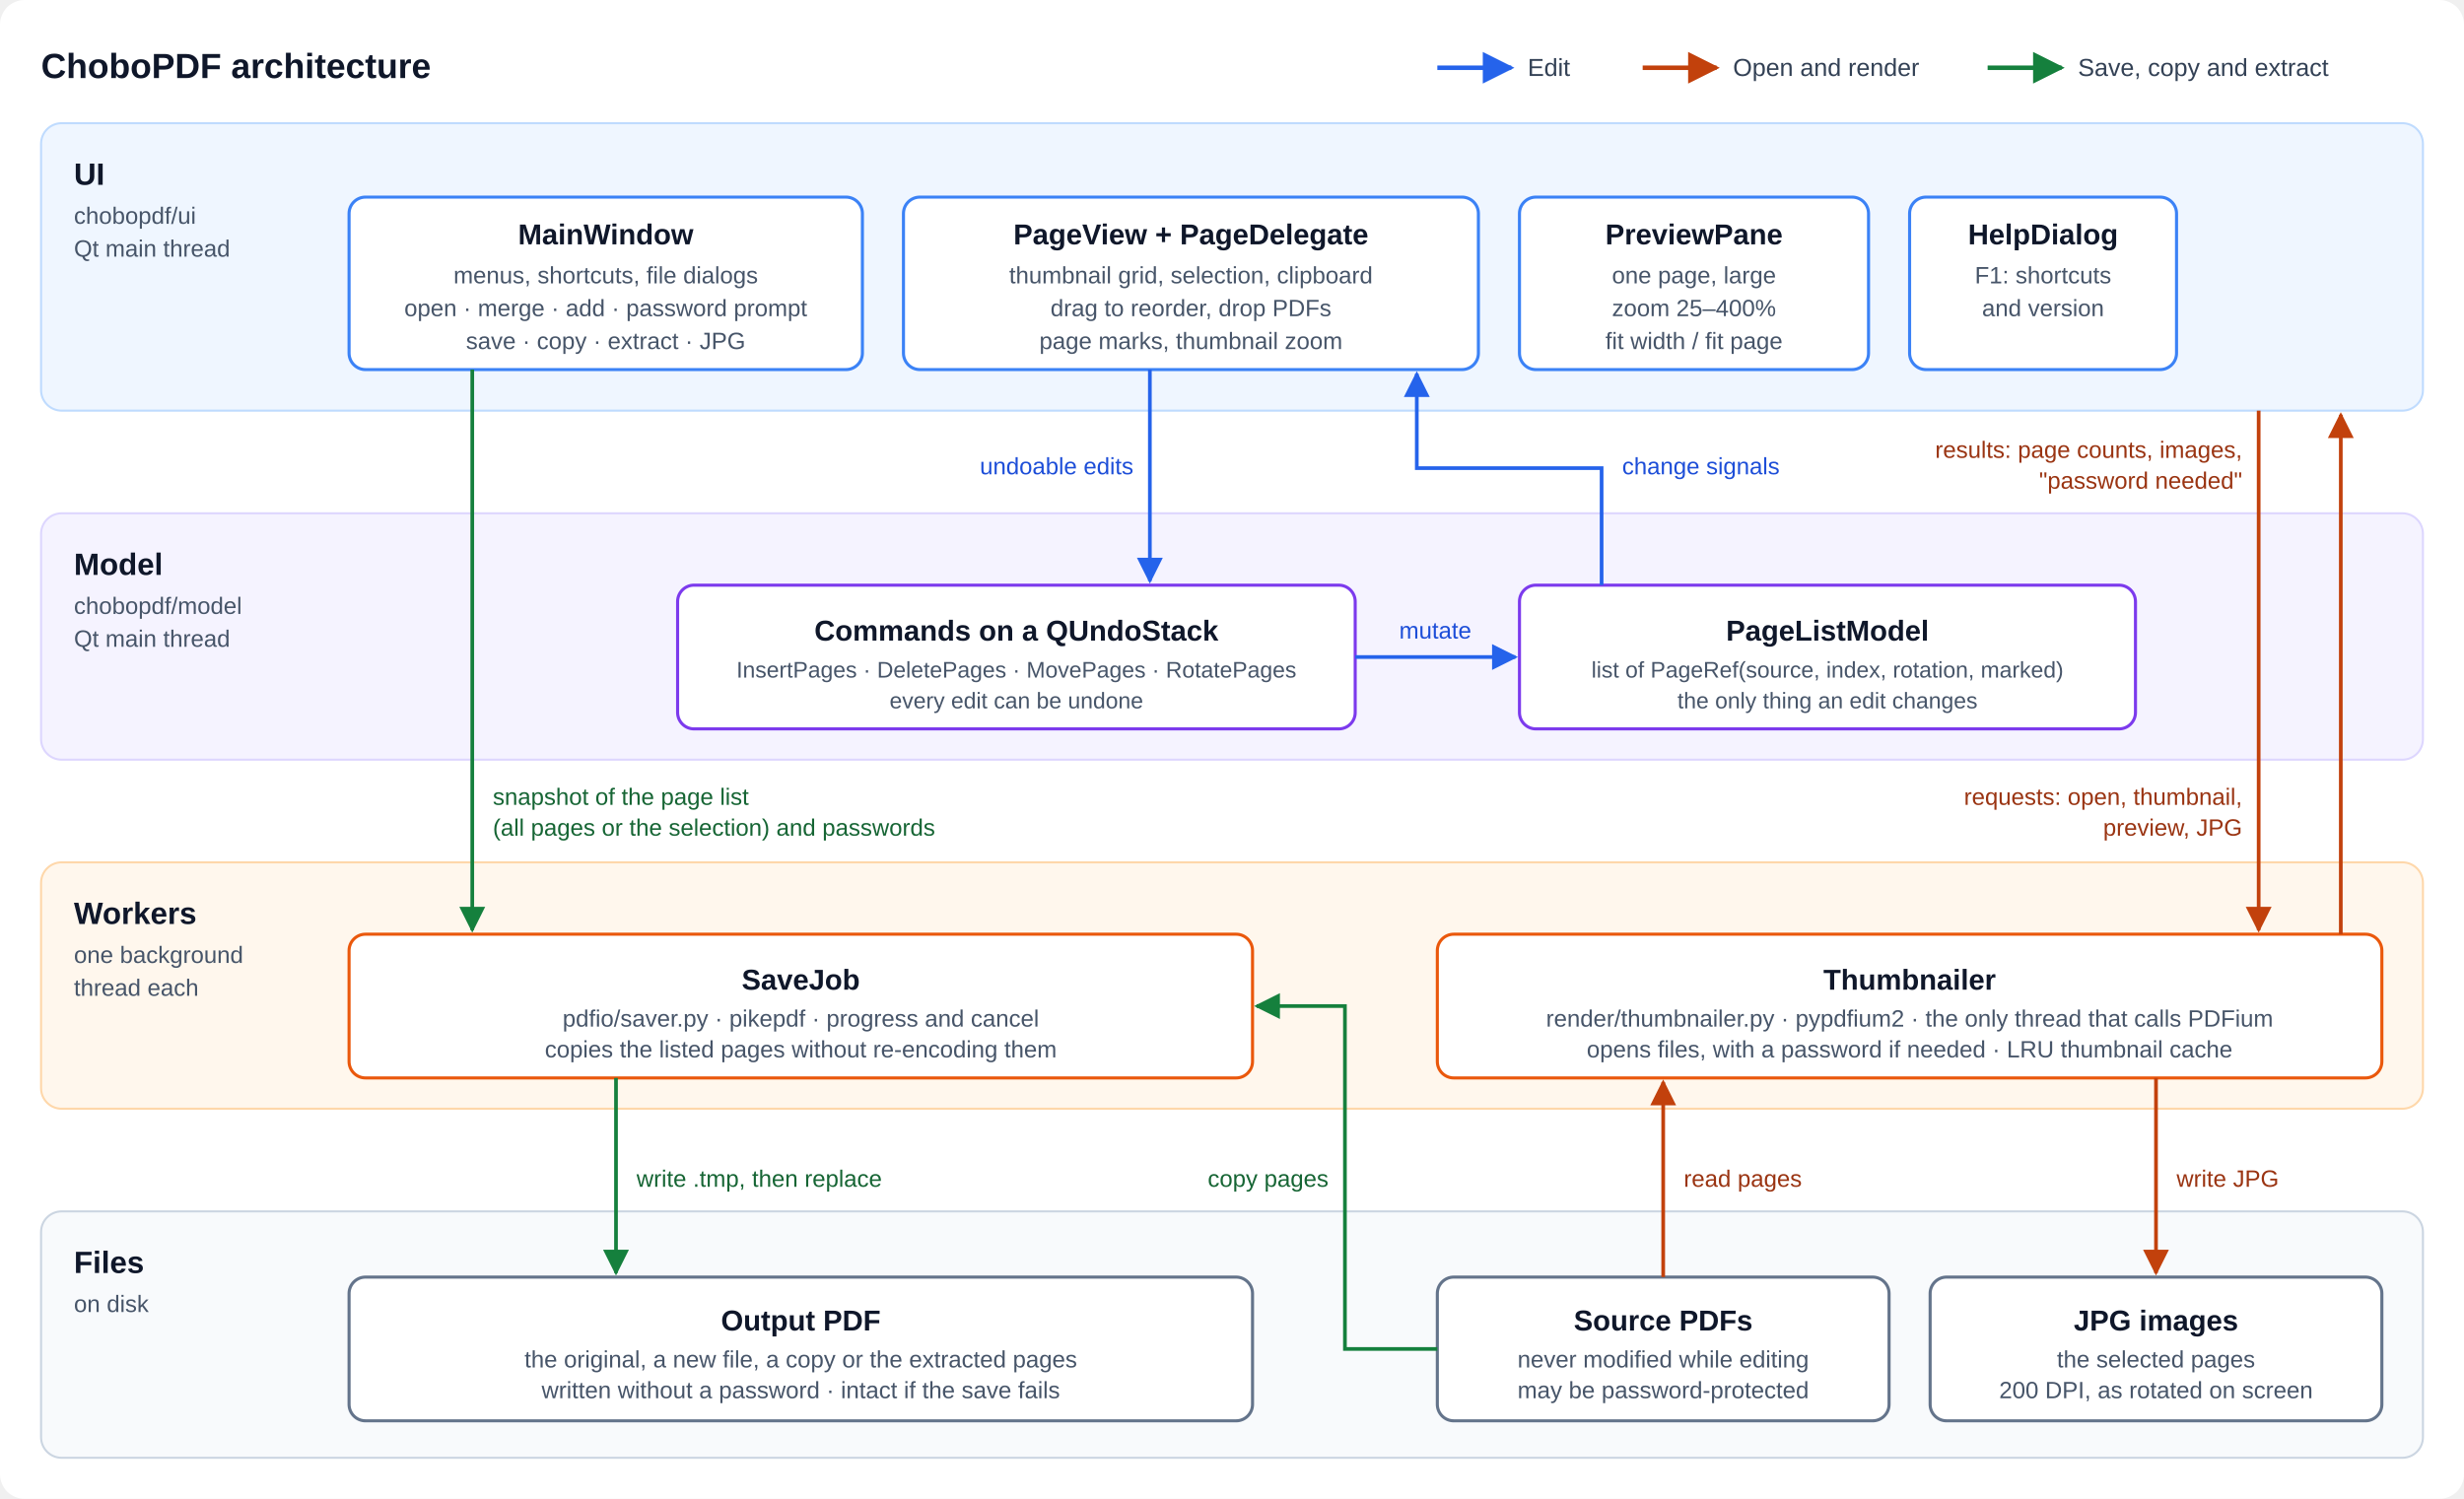
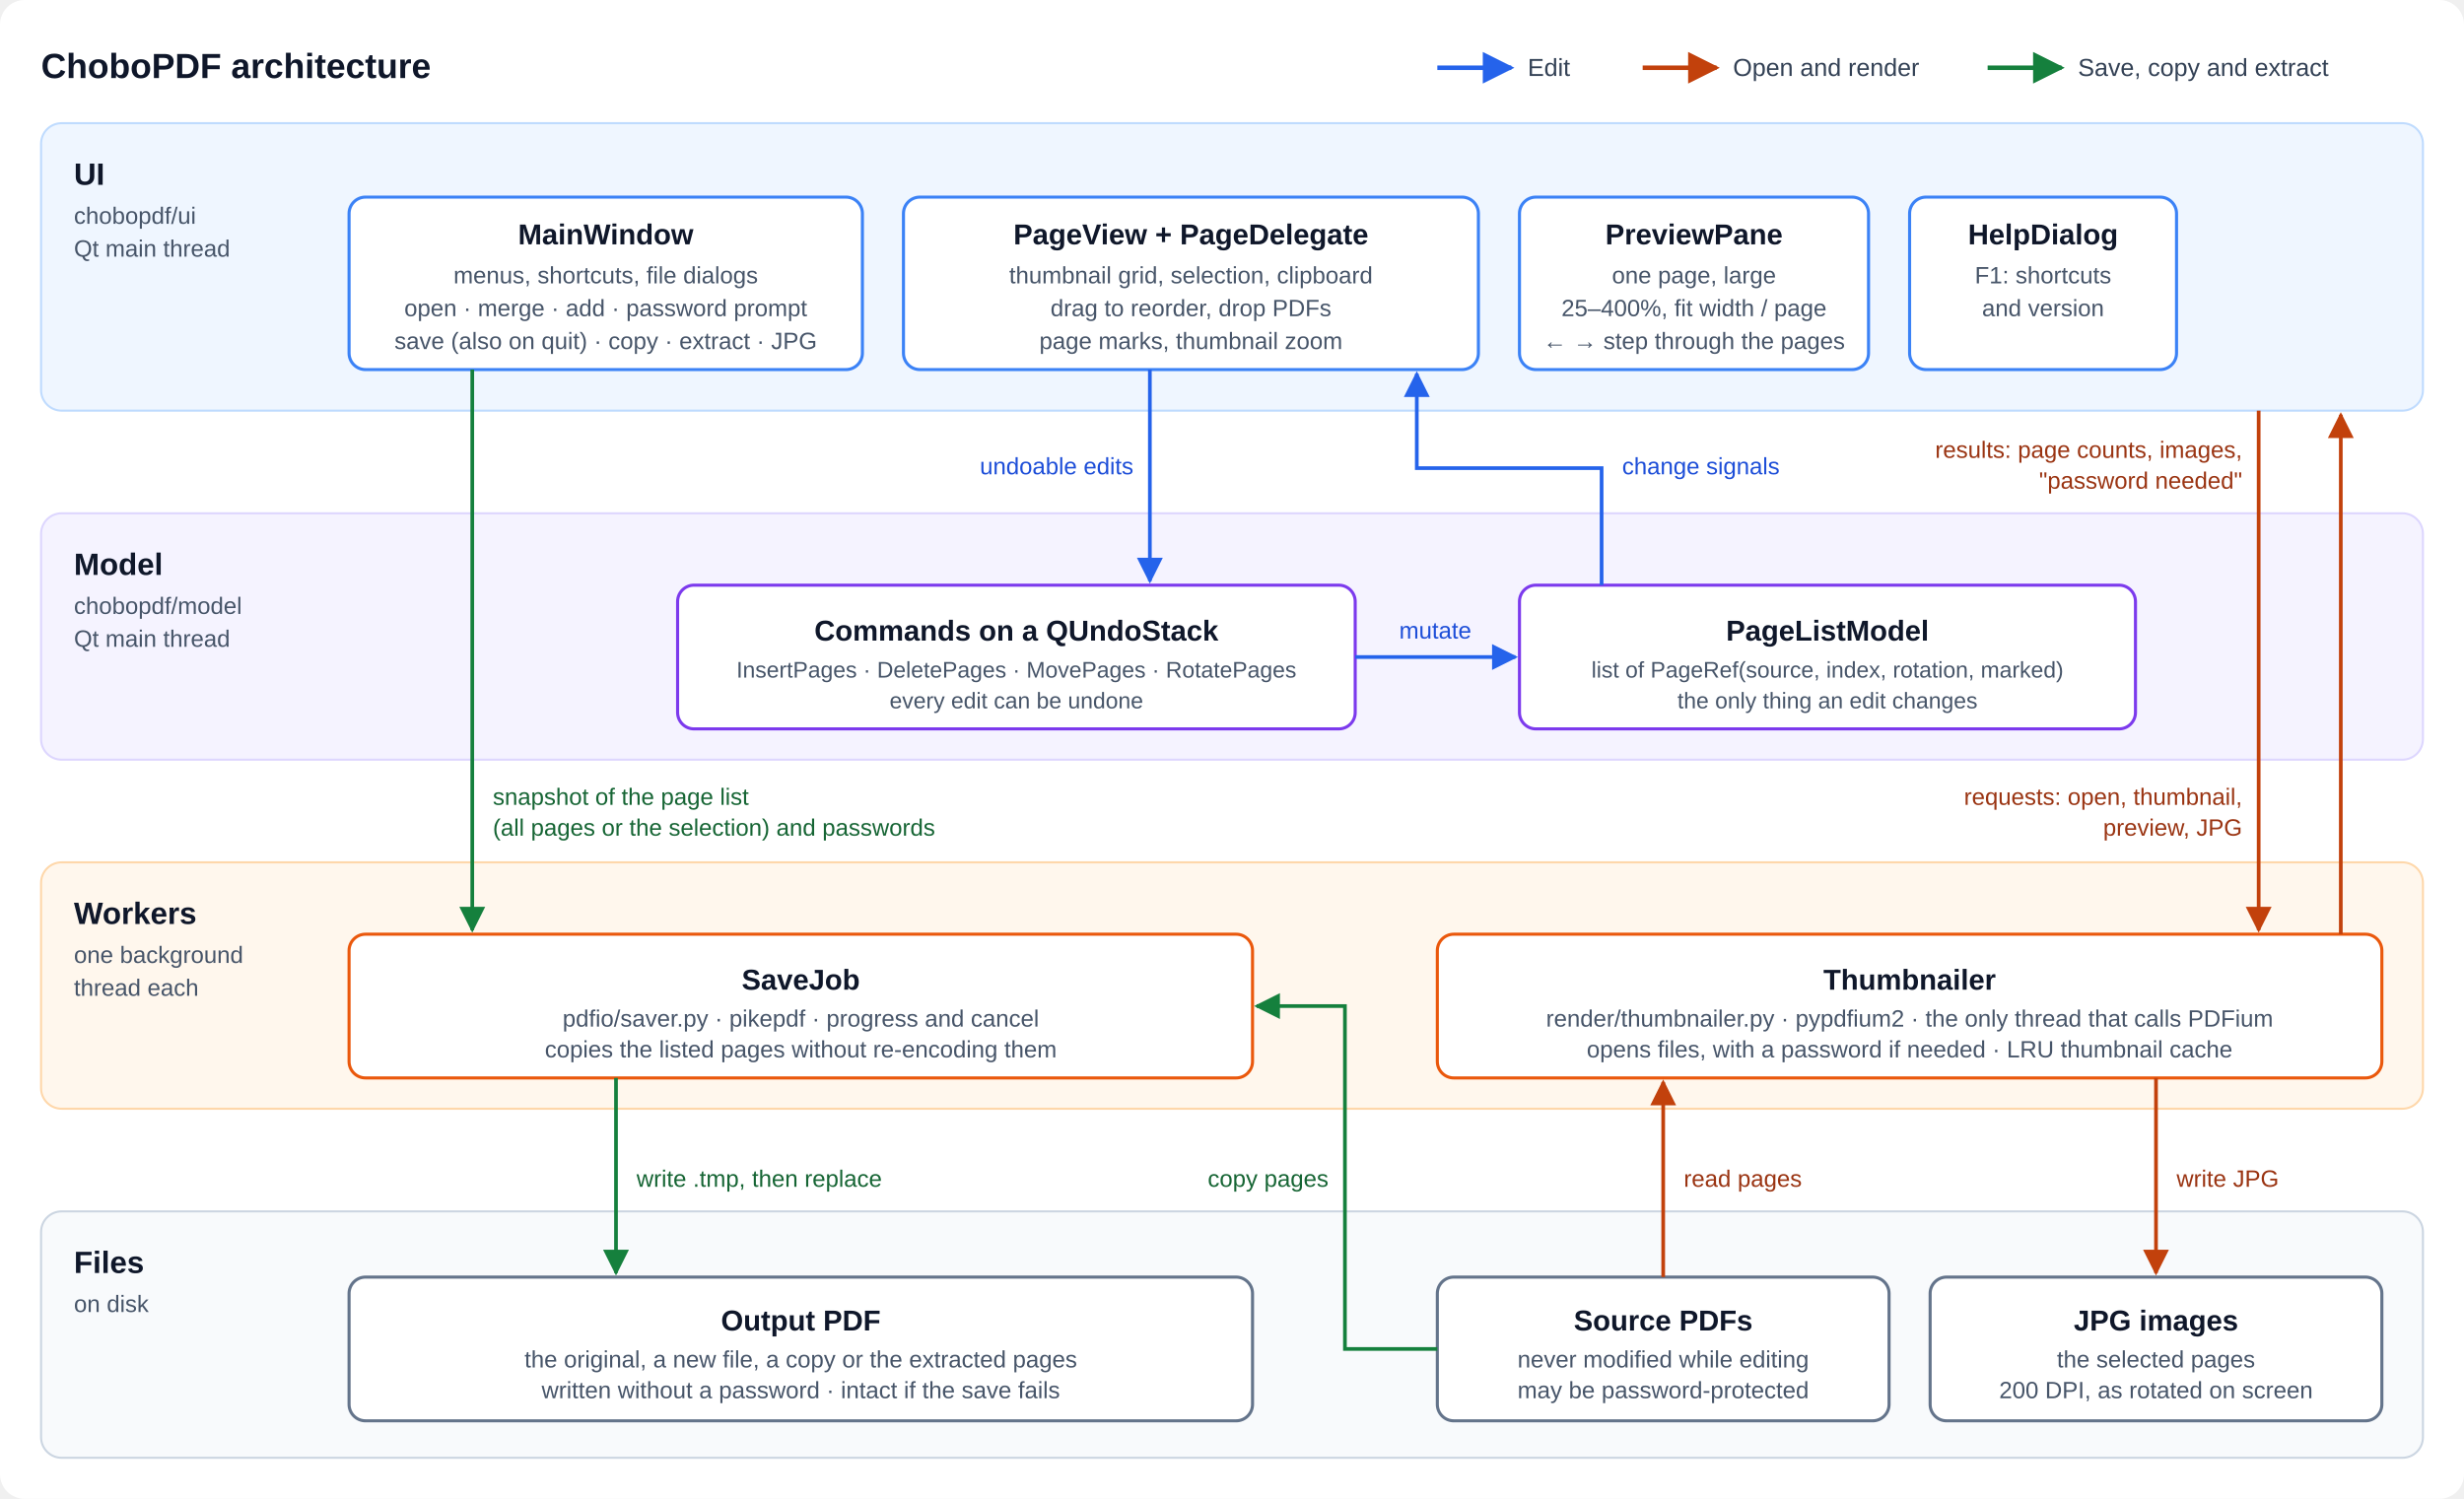
<svg xmlns="http://www.w3.org/2000/svg" viewBox="0 0 1200 730" width="1200" height="730" role="img" aria-labelledby="title desc" font-family="'Segoe UI', system-ui, -apple-system, 'Helvetica Neue', Arial, sans-serif">
  <defs>
    <marker id="edit" viewBox="0 0 10 10" refX="9" refY="5" markerWidth="7" markerHeight="7" orient="auto-start-reverse">
      <path d="M0,0 L10,5 L0,10 z" fill="#2563eb" />
    </marker>
    <marker id="render" viewBox="0 0 10 10" refX="9" refY="5" markerWidth="7" markerHeight="7" orient="auto-start-reverse">
      <path d="M0,0 L10,5 L0,10 z" fill="#c2410c" />
    </marker>
    <marker id="save" viewBox="0 0 10 10" refX="9" refY="5" markerWidth="7" markerHeight="7" orient="auto-start-reverse">
      <path d="M0,0 L10,5 L0,10 z" fill="#15803d" />
    </marker>
  </defs>
  <rect width="1200" height="730" rx="12" fill="#ffffff" />
  <text x="20" y="38" font-size="17" font-weight="700" fill="#0f172a">ChoboPDF architecture</text>
  <g font-size="12" fill="#334155">
    <path d="M700,33 H736" stroke="#2563eb" stroke-width="2.2" marker-end="url(#edit)" />
    <text x="744" y="37">Edit</text>
    <path d="M800,33 H836" stroke="#c2410c" stroke-width="2.2" marker-end="url(#render)" />
    <text x="844" y="37">Open and render</text>
    <path d="M968,33 H1004" stroke="#15803d" stroke-width="2.2" marker-end="url(#save)" />
    <text x="1012" y="37">Save, copy and extract</text>
  </g>
  <g stroke-width="1">
    <rect x="20" y="60" width="1160" height="140" rx="10" fill="#eff6ff" stroke="#bfdbfe" />
    <rect x="20" y="250" width="1160" height="120" rx="10" fill="#f5f3ff" stroke="#ddd6fe" />
    <rect x="20" y="420" width="1160" height="120" rx="10" fill="#fff7ed" stroke="#fed7aa" />
    <rect x="20" y="590" width="1160" height="120" rx="10" fill="#f8fafc" stroke="#cbd5e1" />
  </g>
  <g fill="#0f172a">
    <text x="36" y="90" font-size="15" font-weight="700">UI</text>
    <text x="36" y="109" font-size="11.5" fill="#475569">chobopdf/ui</text>
    <text x="36" y="125" font-size="11.5" fill="#475569">Qt main thread</text>
    <text x="36" y="280" font-size="15" font-weight="700">Model</text>
    <text x="36" y="299" font-size="11.5" fill="#475569">chobopdf/model</text>
    <text x="36" y="315" font-size="11.5" fill="#475569">Qt main thread</text>
    <text x="36" y="450" font-size="15" font-weight="700">Workers</text>
    <text x="36" y="469" font-size="11.5" fill="#475569">one background</text>
    <text x="36" y="485" font-size="11.5" fill="#475569">thread each</text>
    <text x="36" y="620" font-size="15" font-weight="700">Files</text>
    <text x="36" y="639" font-size="11.5" fill="#475569">on disk</text>
  </g>
  <g fill="#ffffff" stroke-width="1.5">
    <rect x="170" y="96" width="250" height="84" rx="8" stroke="#3b82f6" />
    <rect x="440" y="96" width="280" height="84" rx="8" stroke="#3b82f6" />
    <rect x="740" y="96" width="170" height="84" rx="8" stroke="#3b82f6" />
    <rect x="930" y="96" width="130" height="84" rx="8" stroke="#3b82f6" />
    <rect x="330" y="285" width="330" height="70" rx="8" stroke="#7c3aed" />
    <rect x="740" y="285" width="300" height="70" rx="8" stroke="#7c3aed" />
    <rect x="170" y="455" width="440" height="70" rx="8" stroke="#ea580c" />
    <rect x="700" y="455" width="460" height="70" rx="8" stroke="#ea580c" />
    <rect x="170" y="622" width="440" height="70" rx="8" stroke="#64748b" />
    <rect x="700" y="622" width="220" height="70" rx="8" stroke="#64748b" />
    <rect x="940" y="622" width="220" height="70" rx="8" stroke="#64748b" />
  </g>
  <g text-anchor="middle" fill="#0f172a">
    <text x="295" y="119" font-size="14" font-weight="700">MainWindow</text>
    <text x="295" y="138" font-size="11.5" fill="#475569">menus, shortcuts, file dialogs</text>
    <text x="295" y="154" font-size="11.5" fill="#475569">open · merge · add · password prompt</text>
-     <text x="295" y="170" font-size="11.5" fill="#475569">save · copy · extract · JPG</text>
+     <text x="295" y="170" font-size="11.5" fill="#475569">save (also on quit) · copy · extract · JPG</text>
    <text x="580" y="119" font-size="14" font-weight="700">PageView + PageDelegate</text>
    <text x="580" y="138" font-size="11.5" fill="#475569">thumbnail grid, selection, clipboard</text>
    <text x="580" y="154" font-size="11.5" fill="#475569">drag to reorder, drop PDFs</text>
    <text x="580" y="170" font-size="11.5" fill="#475569">page marks, thumbnail zoom</text>
    <text x="825" y="119" font-size="14" font-weight="700">PreviewPane</text>
    <text x="825" y="138" font-size="11.5" fill="#475569">one page, large</text>
-     <text x="825" y="154" font-size="11.5" fill="#475569">zoom 25–400%</text>
-     <text x="825" y="170" font-size="11.5" fill="#475569">fit width / fit page</text>
+     <text x="825" y="154" font-size="11.5" fill="#475569">25–400%, fit width / page</text>
+     <text x="825" y="170" font-size="11.5" fill="#475569">← → step through the pages</text>
    <text x="995" y="119" font-size="14" font-weight="700">HelpDialog</text>
    <text x="995" y="138" font-size="11.5" fill="#475569">F1: shortcuts</text>
    <text x="995" y="154" font-size="11.5" fill="#475569">and version</text>
    <text x="495" y="312" font-size="14" font-weight="700">Commands on a QUndoStack</text>
    <text x="495" y="330" font-size="11" fill="#475569">InsertPages · DeletePages · MovePages · RotatePages</text>
    <text x="495" y="345" font-size="11" fill="#475569">every edit can be undone</text>
    <text x="890" y="312" font-size="14" font-weight="700">PageListModel</text>
    <text x="890" y="330" font-size="11" fill="#475569">list of PageRef(source, index, rotation, marked)</text>
    <text x="890" y="345" font-size="11" fill="#475569">the only thing an edit changes</text>
    <text x="390" y="482" font-size="14" font-weight="700">SaveJob</text>
    <text x="390" y="500" font-size="11.5" fill="#475569">pdfio/saver.py · pikepdf · progress and cancel</text>
    <text x="390" y="515" font-size="11.5" fill="#475569">copies the listed pages without re-encoding them</text>
    <text x="930" y="482" font-size="14" font-weight="700">Thumbnailer</text>
    <text x="930" y="500" font-size="11.5" fill="#475569">render/thumbnailer.py · pypdfium2 · the only thread that calls PDFium</text>
    <text x="930" y="515" font-size="11.5" fill="#475569">opens files, with a password if needed · LRU thumbnail cache</text>
    <text x="390" y="648" font-size="14" font-weight="700">Output PDF</text>
    <text x="390" y="666" font-size="11.5" fill="#475569">the original, a new file, a copy or the extracted pages</text>
    <text x="390" y="681" font-size="11.5" fill="#475569">written without a password · intact if the save fails</text>
    <text x="810" y="648" font-size="14" font-weight="700">Source PDFs</text>
    <text x="810" y="666" font-size="11.5" fill="#475569">never modified while editing</text>
    <text x="810" y="681" font-size="11.5" fill="#475569">may be password-protected</text>
    <text x="1050" y="648" font-size="14" font-weight="700">JPG images</text>
    <text x="1050" y="666" font-size="11.5" fill="#475569">the selected pages</text>
    <text x="1050" y="681" font-size="11.5" fill="#475569">200 DPI, as rotated on screen</text>
  </g>
  <g fill="none" stroke="#2563eb" stroke-width="1.8" marker-end="url(#edit)">
    <path d="M560,180 V283" />
    <path d="M660,320 H738" />
    <path d="M780,285 V228 H690 V182" />
  </g>
  <g font-size="11.5" fill="#1d4ed8">
    <text x="552" y="231" text-anchor="end">undoable edits</text>
    <text x="699" y="311" text-anchor="middle">mutate</text>
    <text x="790" y="231">change signals</text>
  </g>
  <g fill="none" stroke="#c2410c" stroke-width="1.8" marker-end="url(#render)">
    <path d="M1100,200 V453" />
    <path d="M1140,455 V202" />
    <path d="M810,622 V527" />
    <path d="M1050,525 V620" />
  </g>
  <g font-size="11.5" fill="#9a3412">
    <text x="1092" y="392" text-anchor="end">requests: open, thumbnail,</text>
    <text x="1092" y="407" text-anchor="end">preview, JPG</text>
    <text x="1092" y="223" text-anchor="end">results: page counts, images,</text>
    <text x="1092" y="238" text-anchor="end">"password needed"</text>
    <text x="820" y="578">read pages</text>
    <text x="1060" y="578">write JPG</text>
  </g>
  <g fill="none" stroke="#15803d" stroke-width="1.8" marker-end="url(#save)">
    <path d="M230,180 V453" />
    <path d="M700,657 H655 V490 H612" />
    <path d="M300,525 V620" />
  </g>
  <g font-size="11.5" fill="#166534">
    <text x="240" y="392">snapshot of the page list</text>
    <text x="240" y="407">(all pages or the selection) and passwords</text>
    <text x="310" y="578">write .tmp, then replace</text>
    <text x="647" y="578" text-anchor="end">copy pages</text>
  </g>
</svg>
